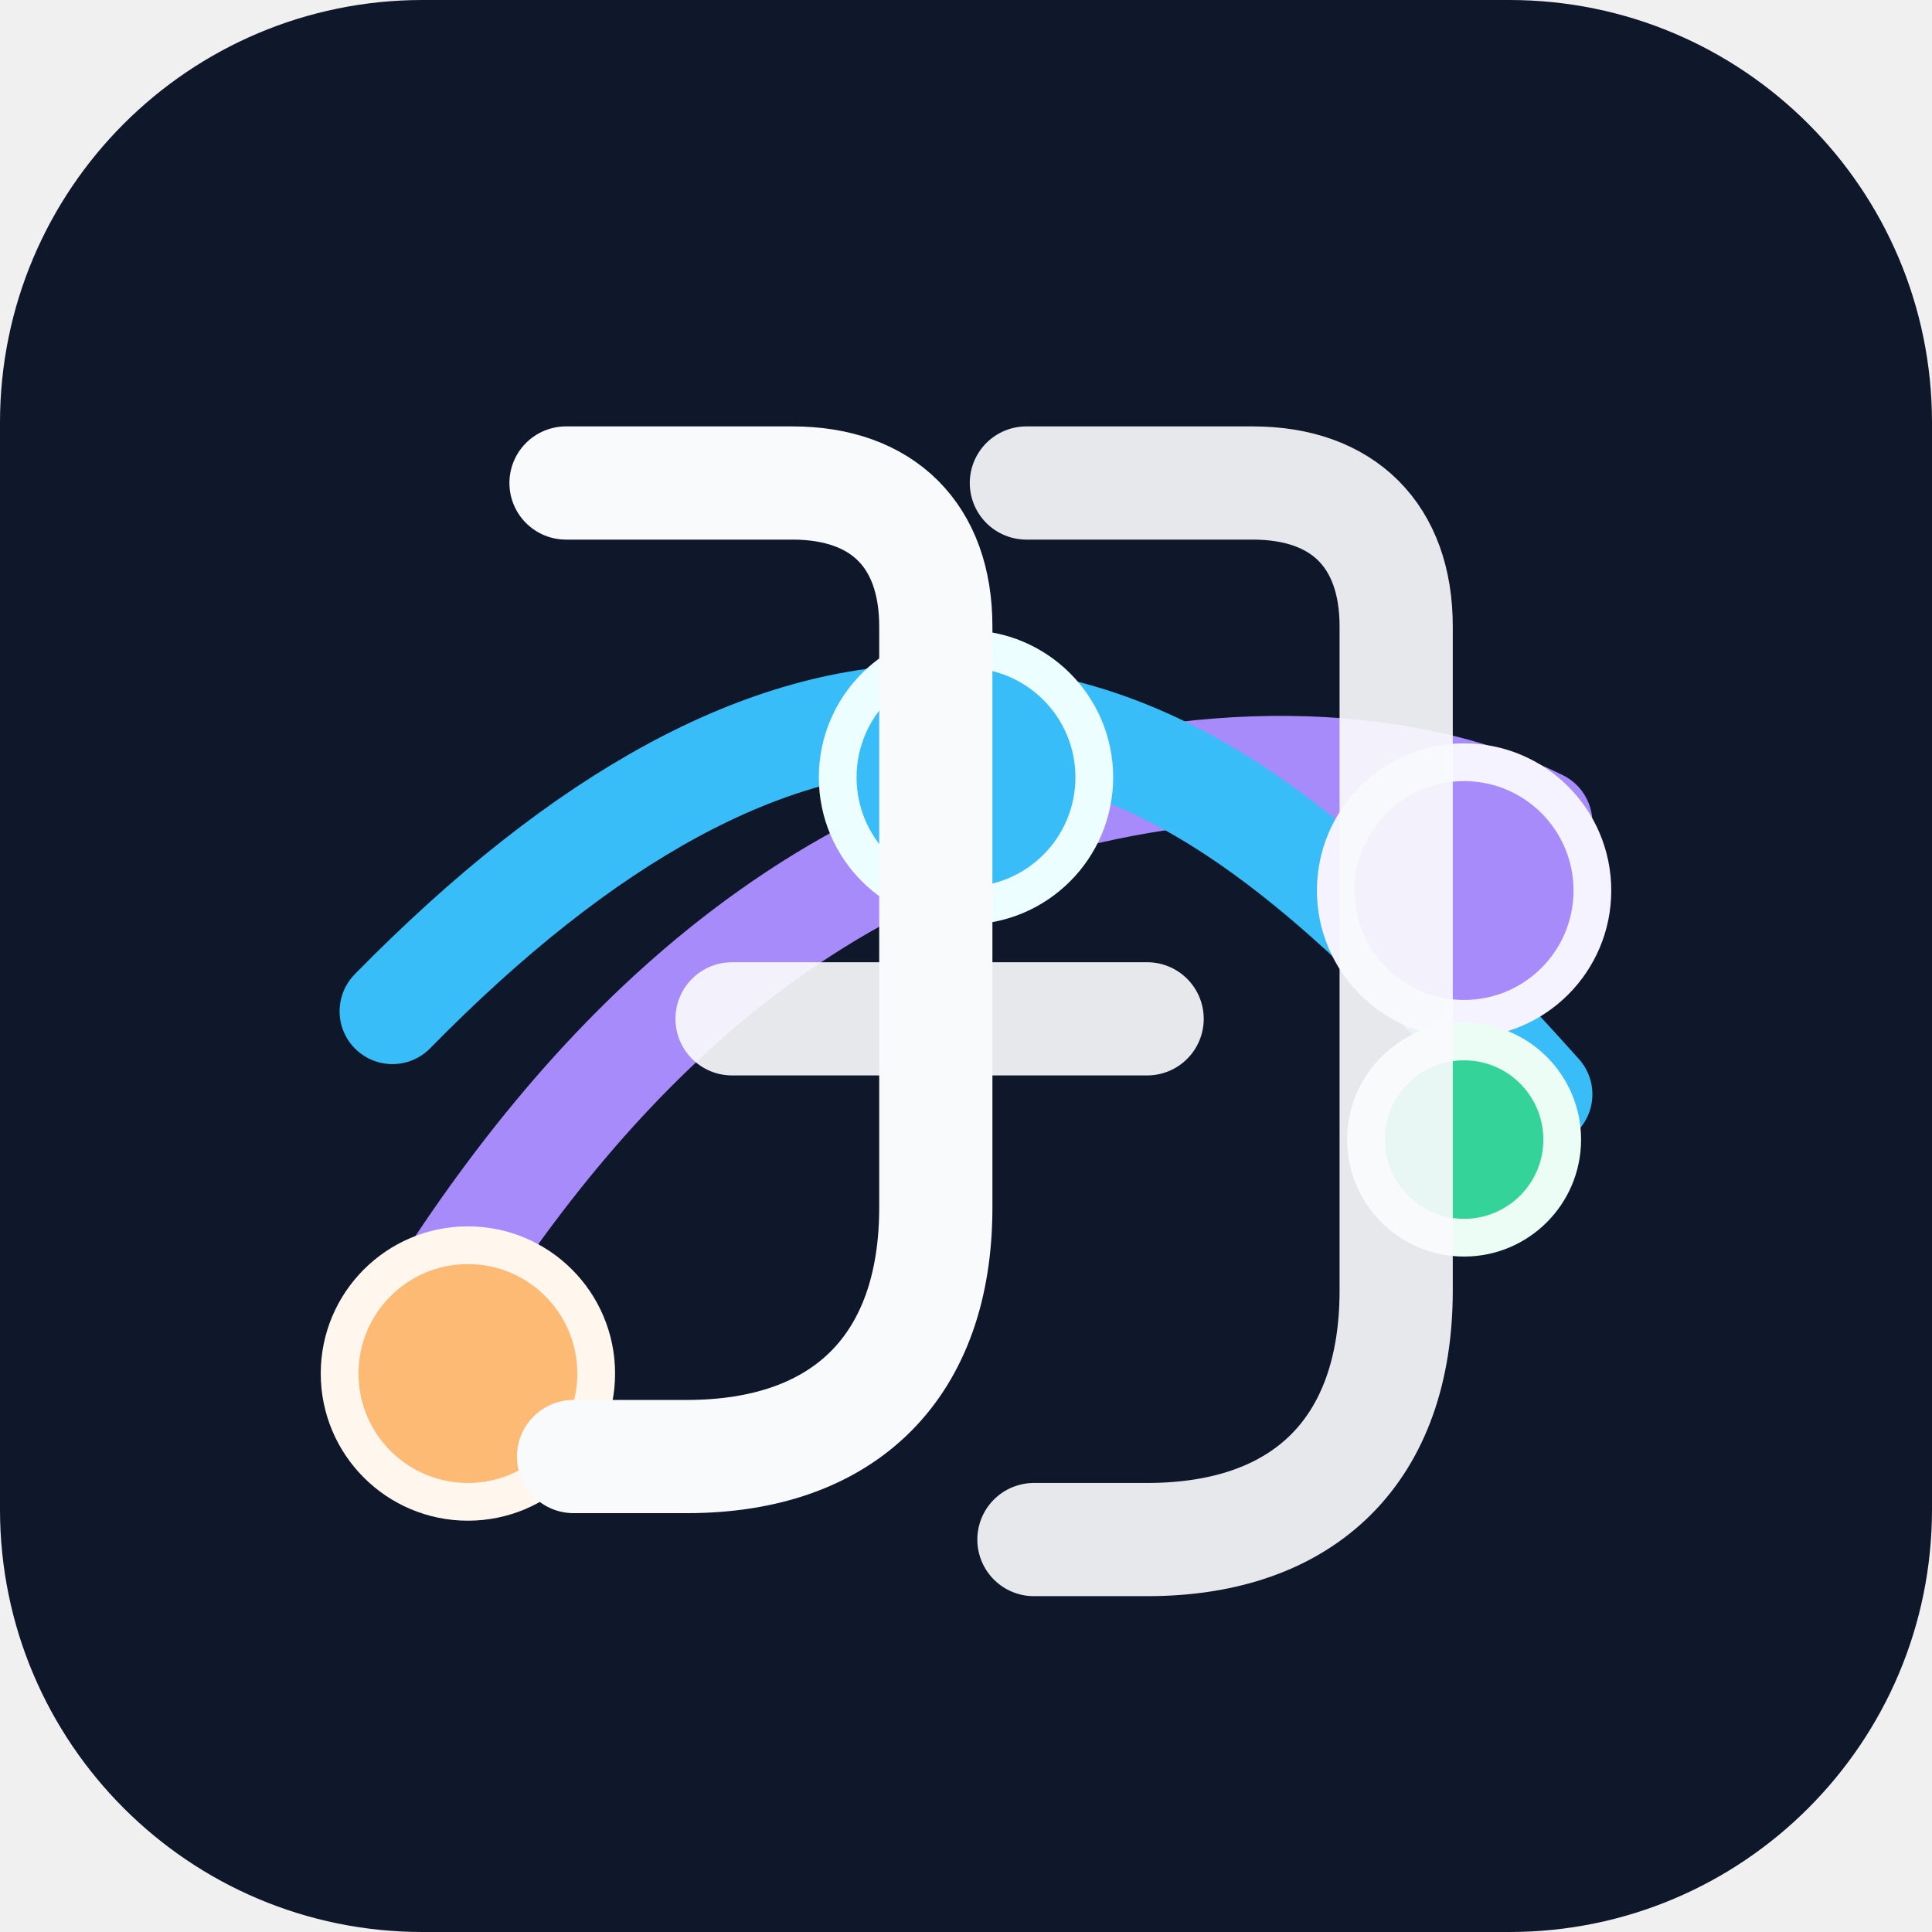
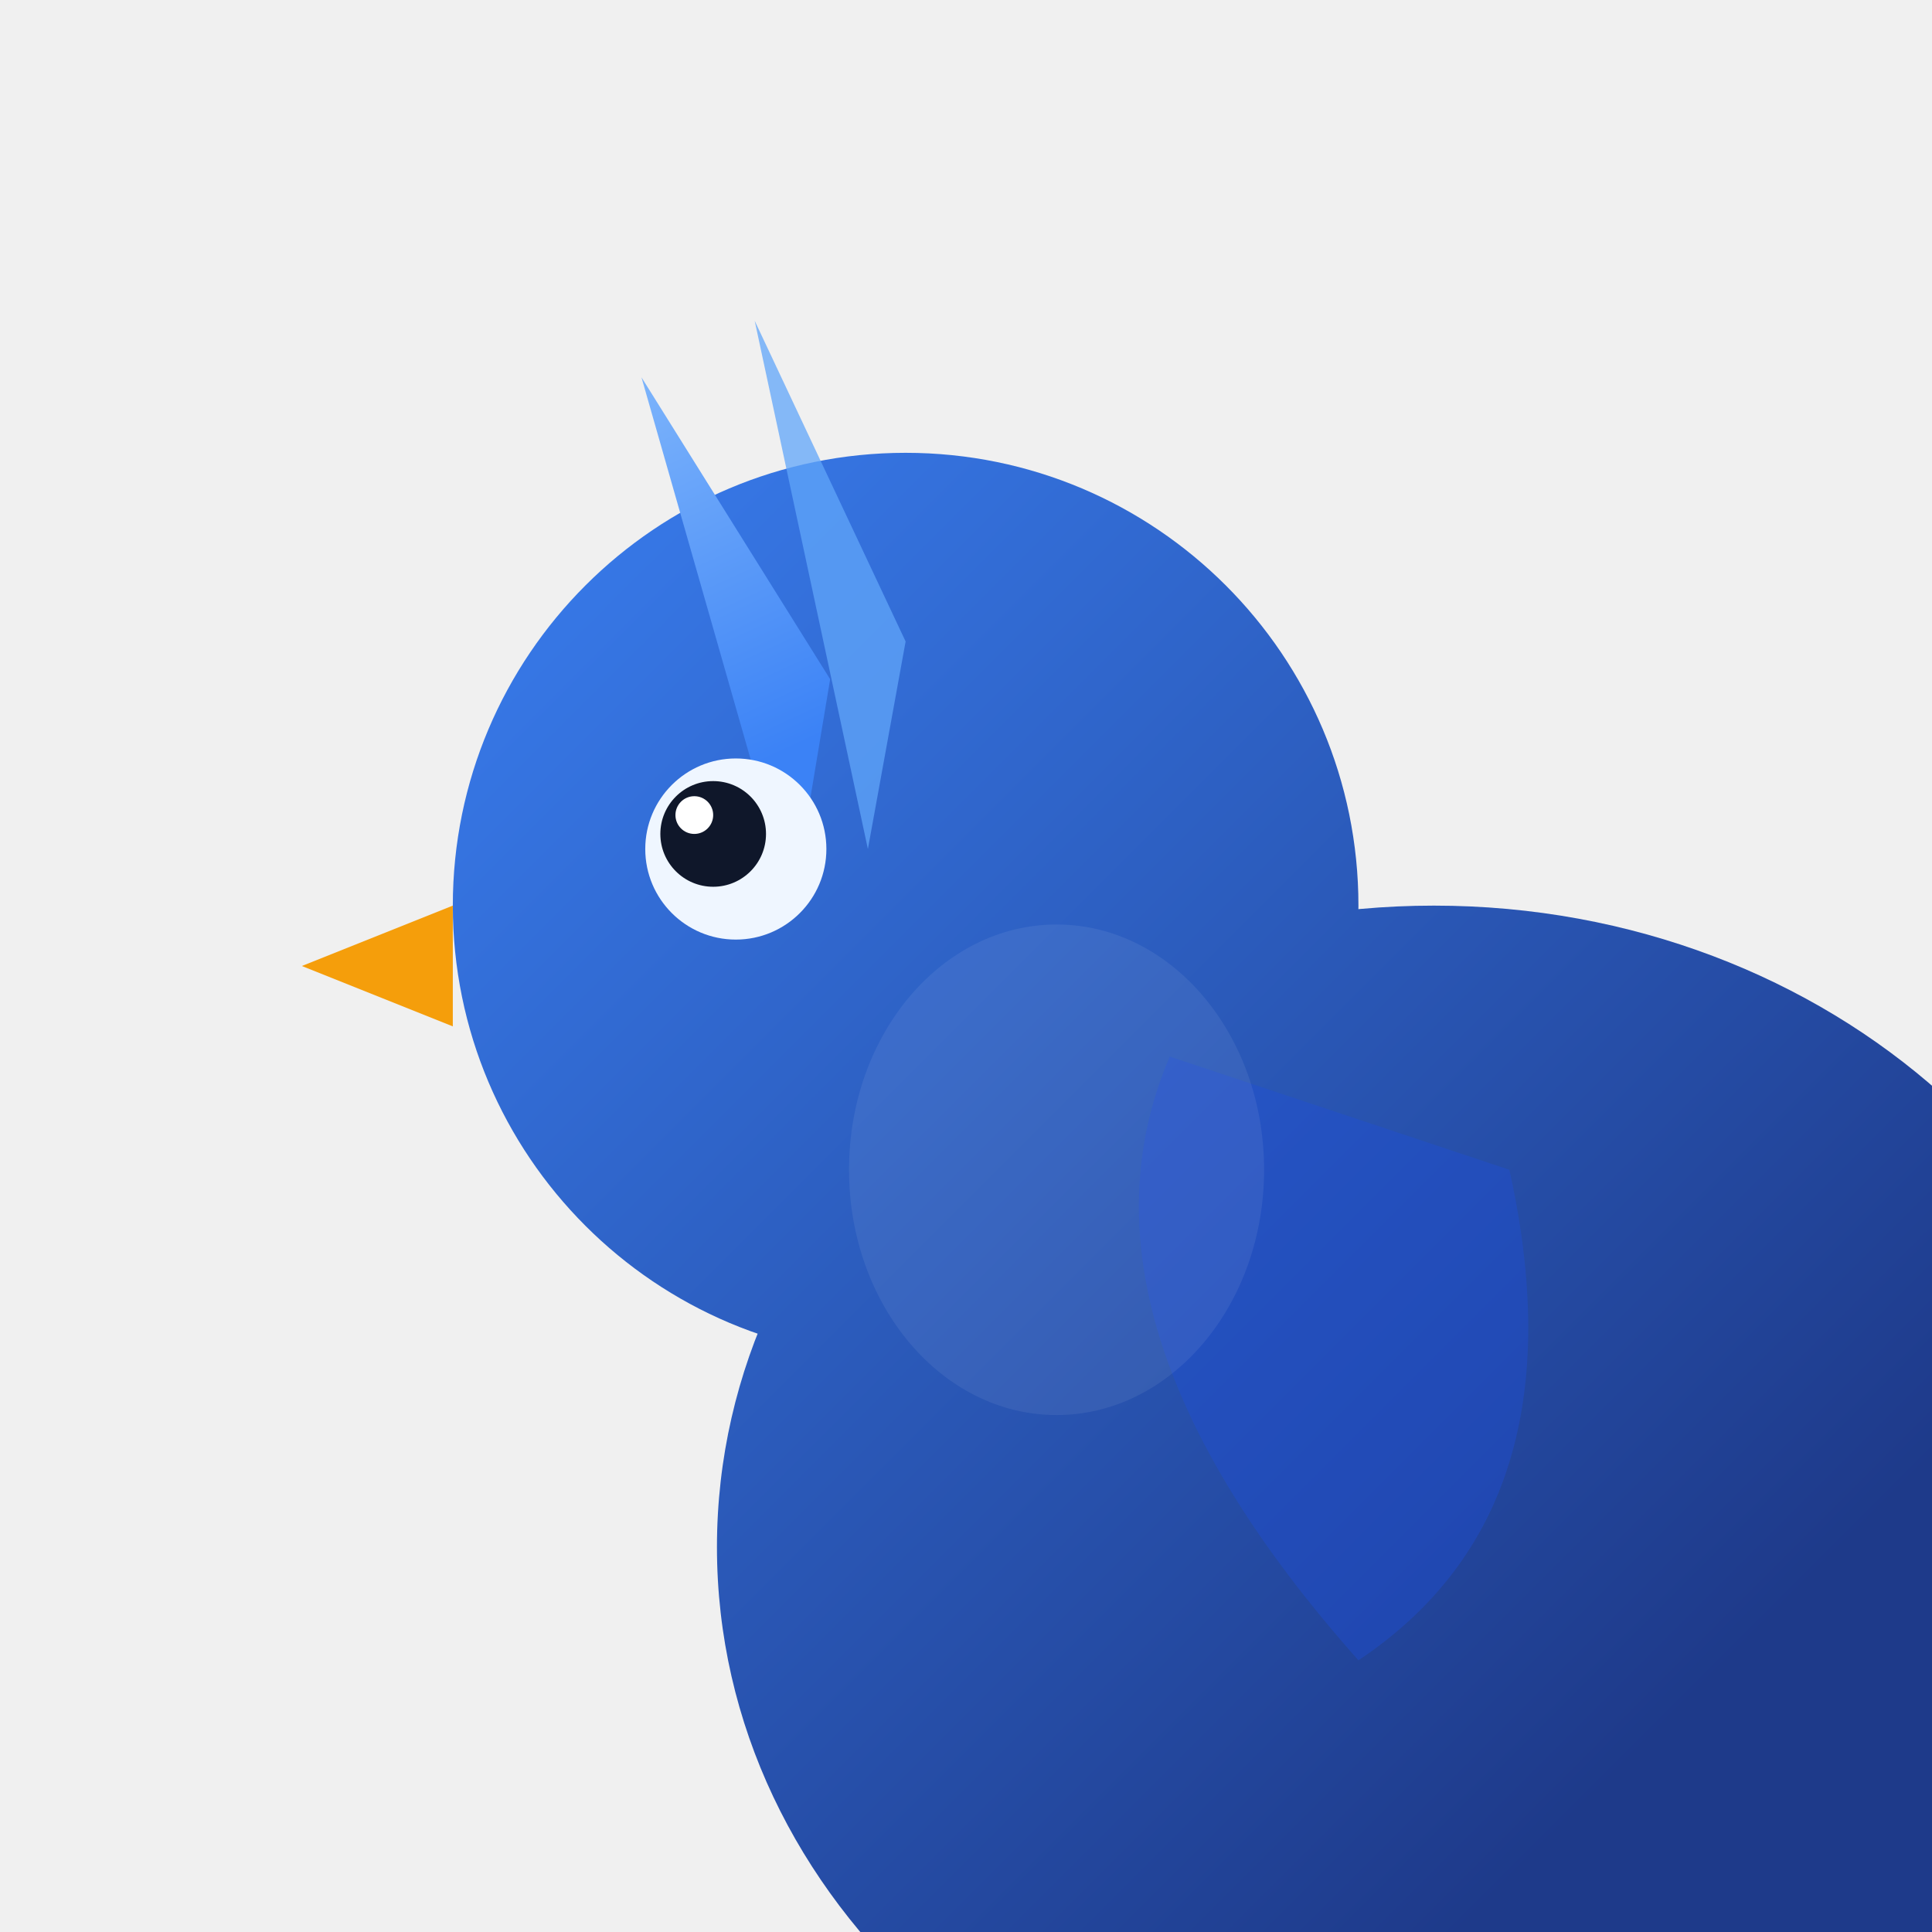
- <svg xmlns="http://www.w3.org/2000/svg" width="512" height="512" viewBox="0 0 512 512" fill="none">
-   <rect width="512" height="512" rx="112" fill="#0F172A" />
-   <path d="M104 364C150 284 205 234 272 214C329 197 378 203 408 218" stroke="#A78BFA" stroke-width="28" stroke-linecap="round" />
-   <path d="M104 268C155 216 203 190 248 190C306 190 348 223 408 290" stroke="#38BDF8" stroke-width="28" stroke-linecap="round" />
-   <circle cx="124" cy="364" r="34" fill="#FDBA74" stroke="#FFF7ED" stroke-width="10" />
-   <circle cx="256" cy="206" r="34" fill="#38BDF8" stroke="#ECFEFF" stroke-width="10" />
-   <circle cx="388" cy="236" r="34" fill="#A78BFA" stroke="#F5F3FF" stroke-width="10" />
-   <circle cx="388" cy="302" r="26" fill="#34D399" stroke="#ECFDF5" stroke-width="10" />
-   <path d="M150 128H210C234 128 248 142 248 166V320C248 362 224 386 182 386H152" stroke="#F8FAFC" stroke-width="30" stroke-linecap="round" stroke-linejoin="round" />
-   <path d="M272 128H332C356 128 370 142 370 166V342C370 384 346 408 304 408H274" stroke="#F8FAFC" stroke-width="30" stroke-linecap="round" stroke-linejoin="round" opacity="0.92" />
-   <path d="M194 270H304" stroke="#F8FAFC" stroke-width="30" stroke-linecap="round" opacity="0.92" />
+ <svg xmlns="http://www.w3.org/2000/svg" width="1024" height="1024" viewBox="0 0 1024 1024">
+   <defs>
+     <linearGradient id="head" x1="200" y1="200" x2="900" y2="900" gradientUnits="userSpaceOnUse">
+       <stop offset="0" stop-color="#3B82F6" />
+       <stop offset="1" stop-color="#1E3A8A" />
+     </linearGradient>
+     <linearGradient id="crest" x1="380" y1="100" x2="500" y2="360" gradientUnits="userSpaceOnUse">
+       <stop offset="0" stop-color="#93C5FD" />
+       <stop offset="1" stop-color="#3B82F6" />
+     </linearGradient>
+   </defs>
+   <ellipse cx="760" cy="820" rx="380" ry="340" fill="url(#head)" />
+   <circle cx="480" cy="480" r="240" fill="url(#head)" />
+   <polygon points="420,480 340,200 440,360" fill="url(#crest)" />
+   <polygon points="460,450 400,170 480,340" fill="#60A5FA" opacity="0.75" />
+   <path d="M620 560 Q560 700 720 880 Q840 800 800 620 Z" fill="#1D4ED8" opacity="0.4" />
+   <ellipse cx="560" cy="620" rx="110" ry="130" fill="white" opacity="0.07" />
+   <circle cx="390" cy="450" r="48" fill="#EFF6FF" />
+   <circle cx="378" cy="442" r="28" fill="#0F172A" />
+   <circle cx="368" cy="432" r="10" fill="white" />
+   <polygon points="240,480 160,512 240,544" fill="#F59E0B" />
</svg>
